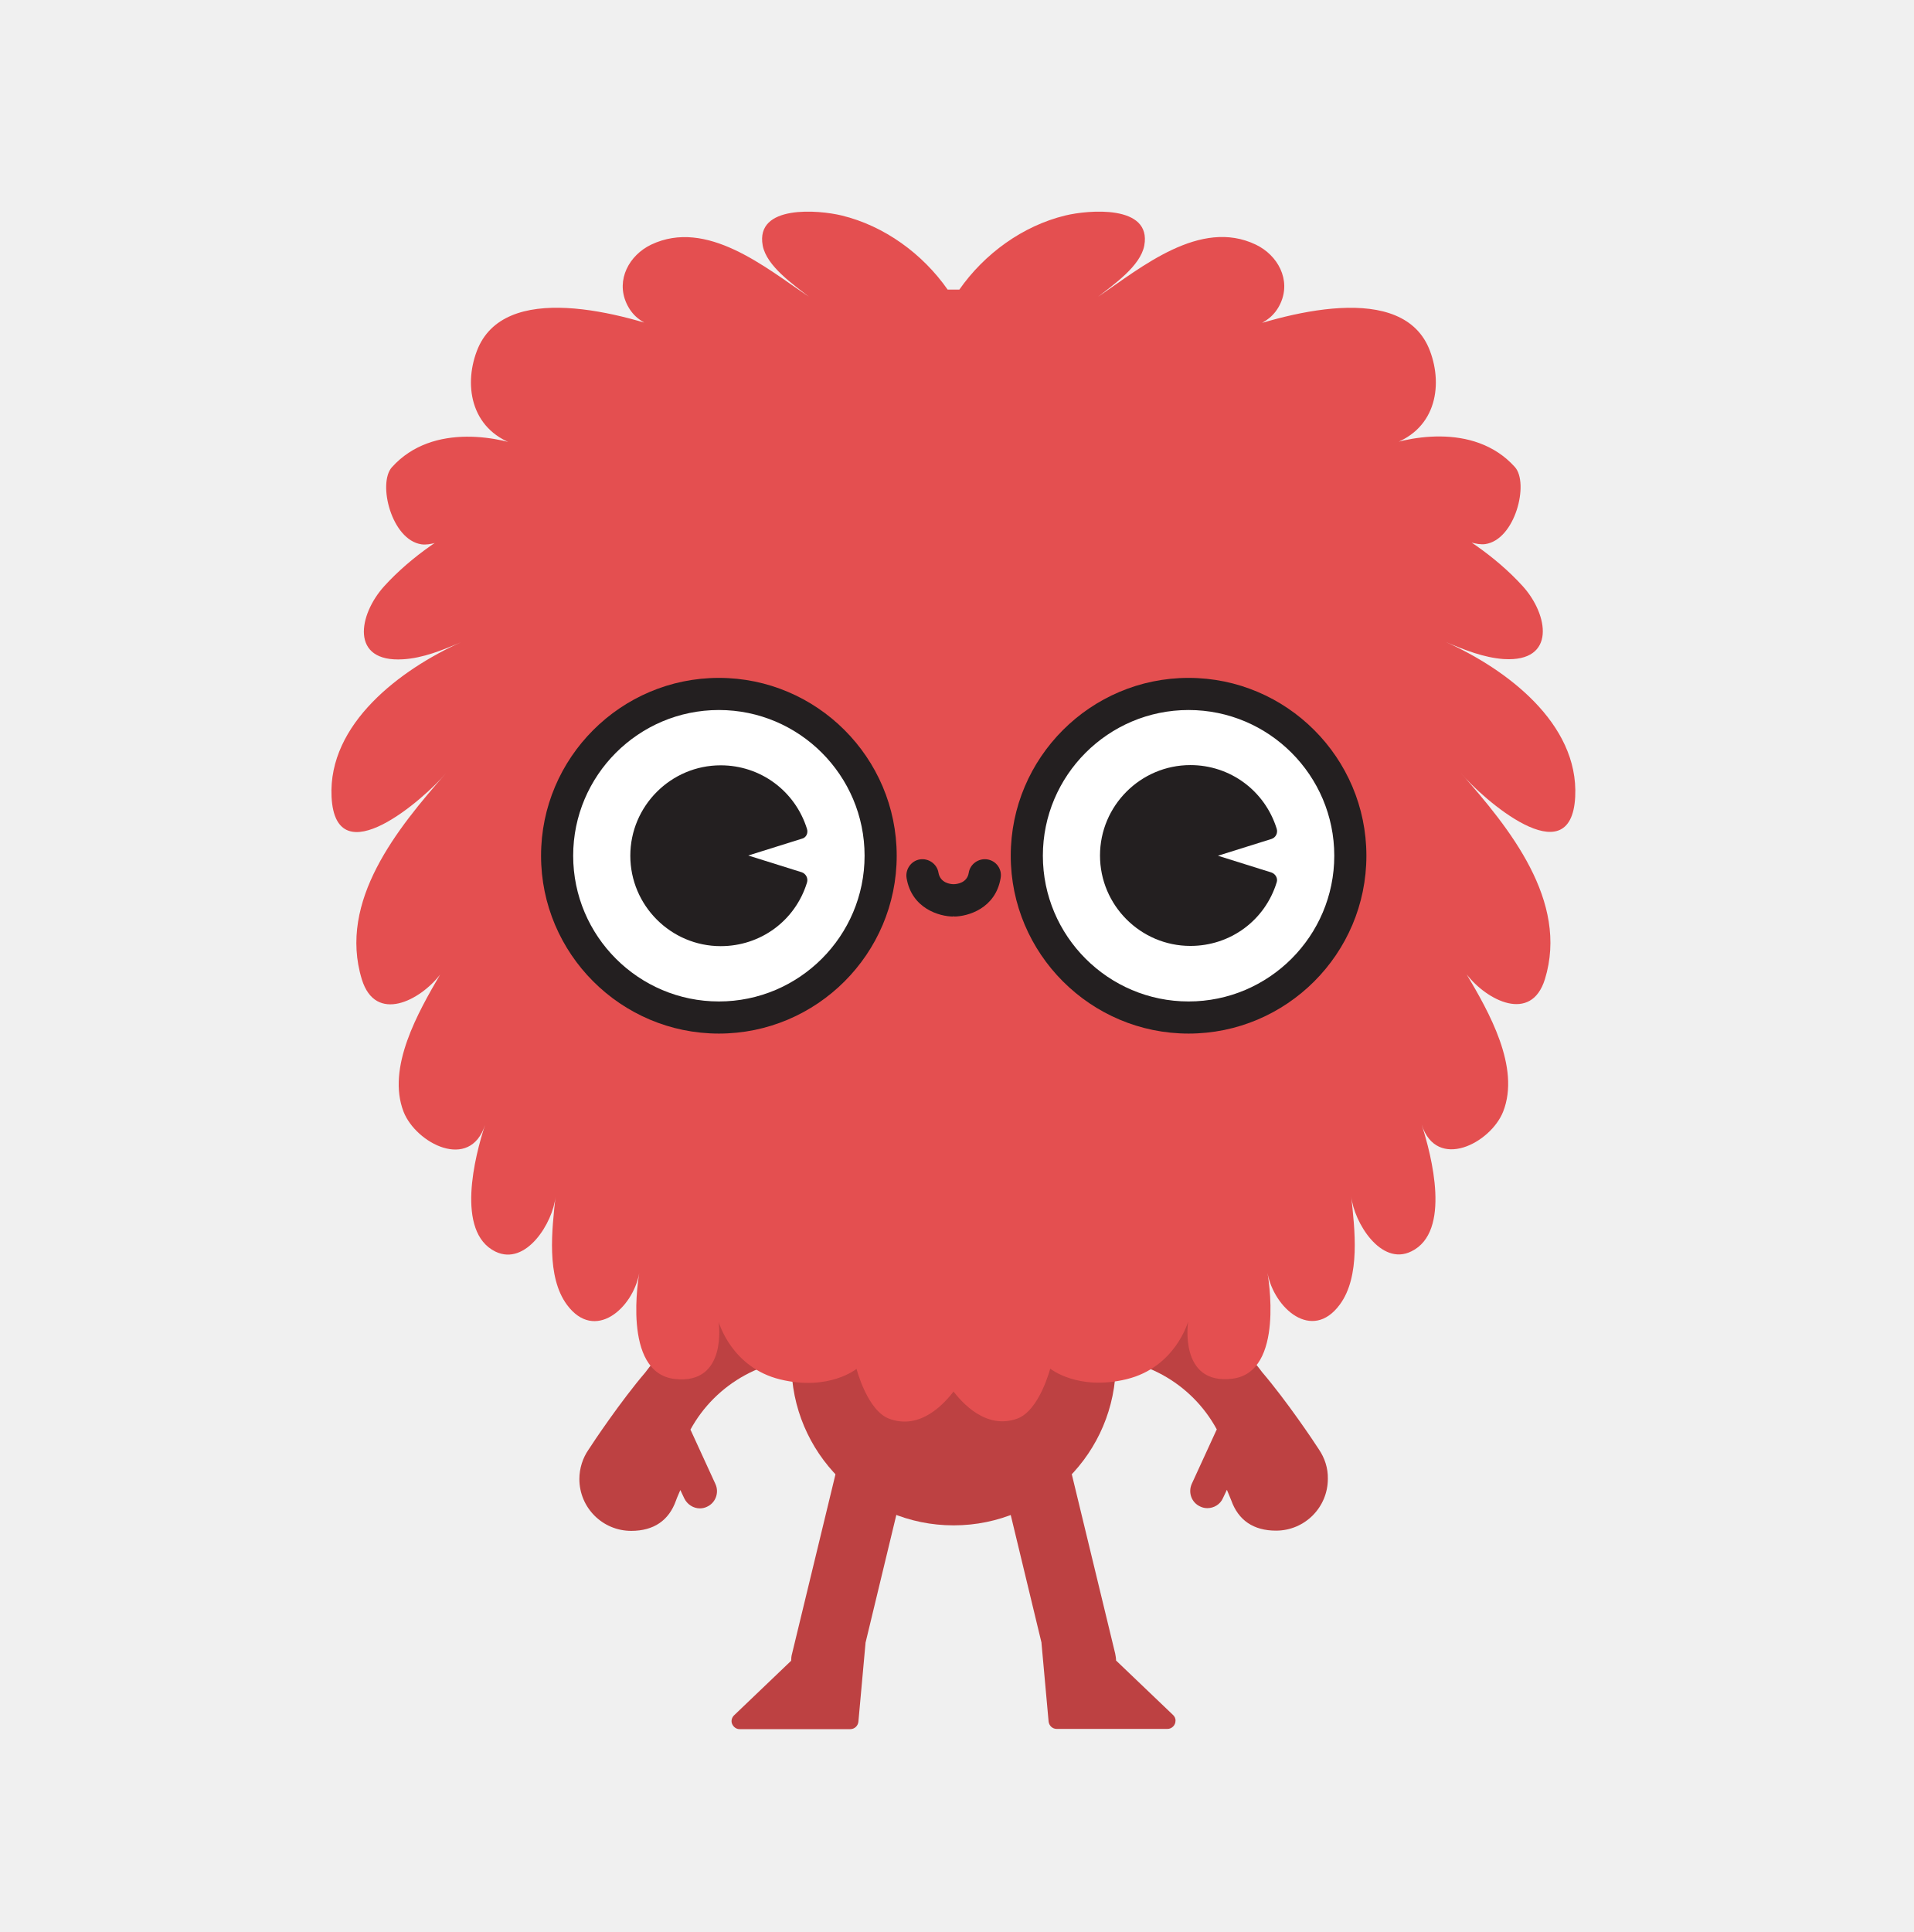
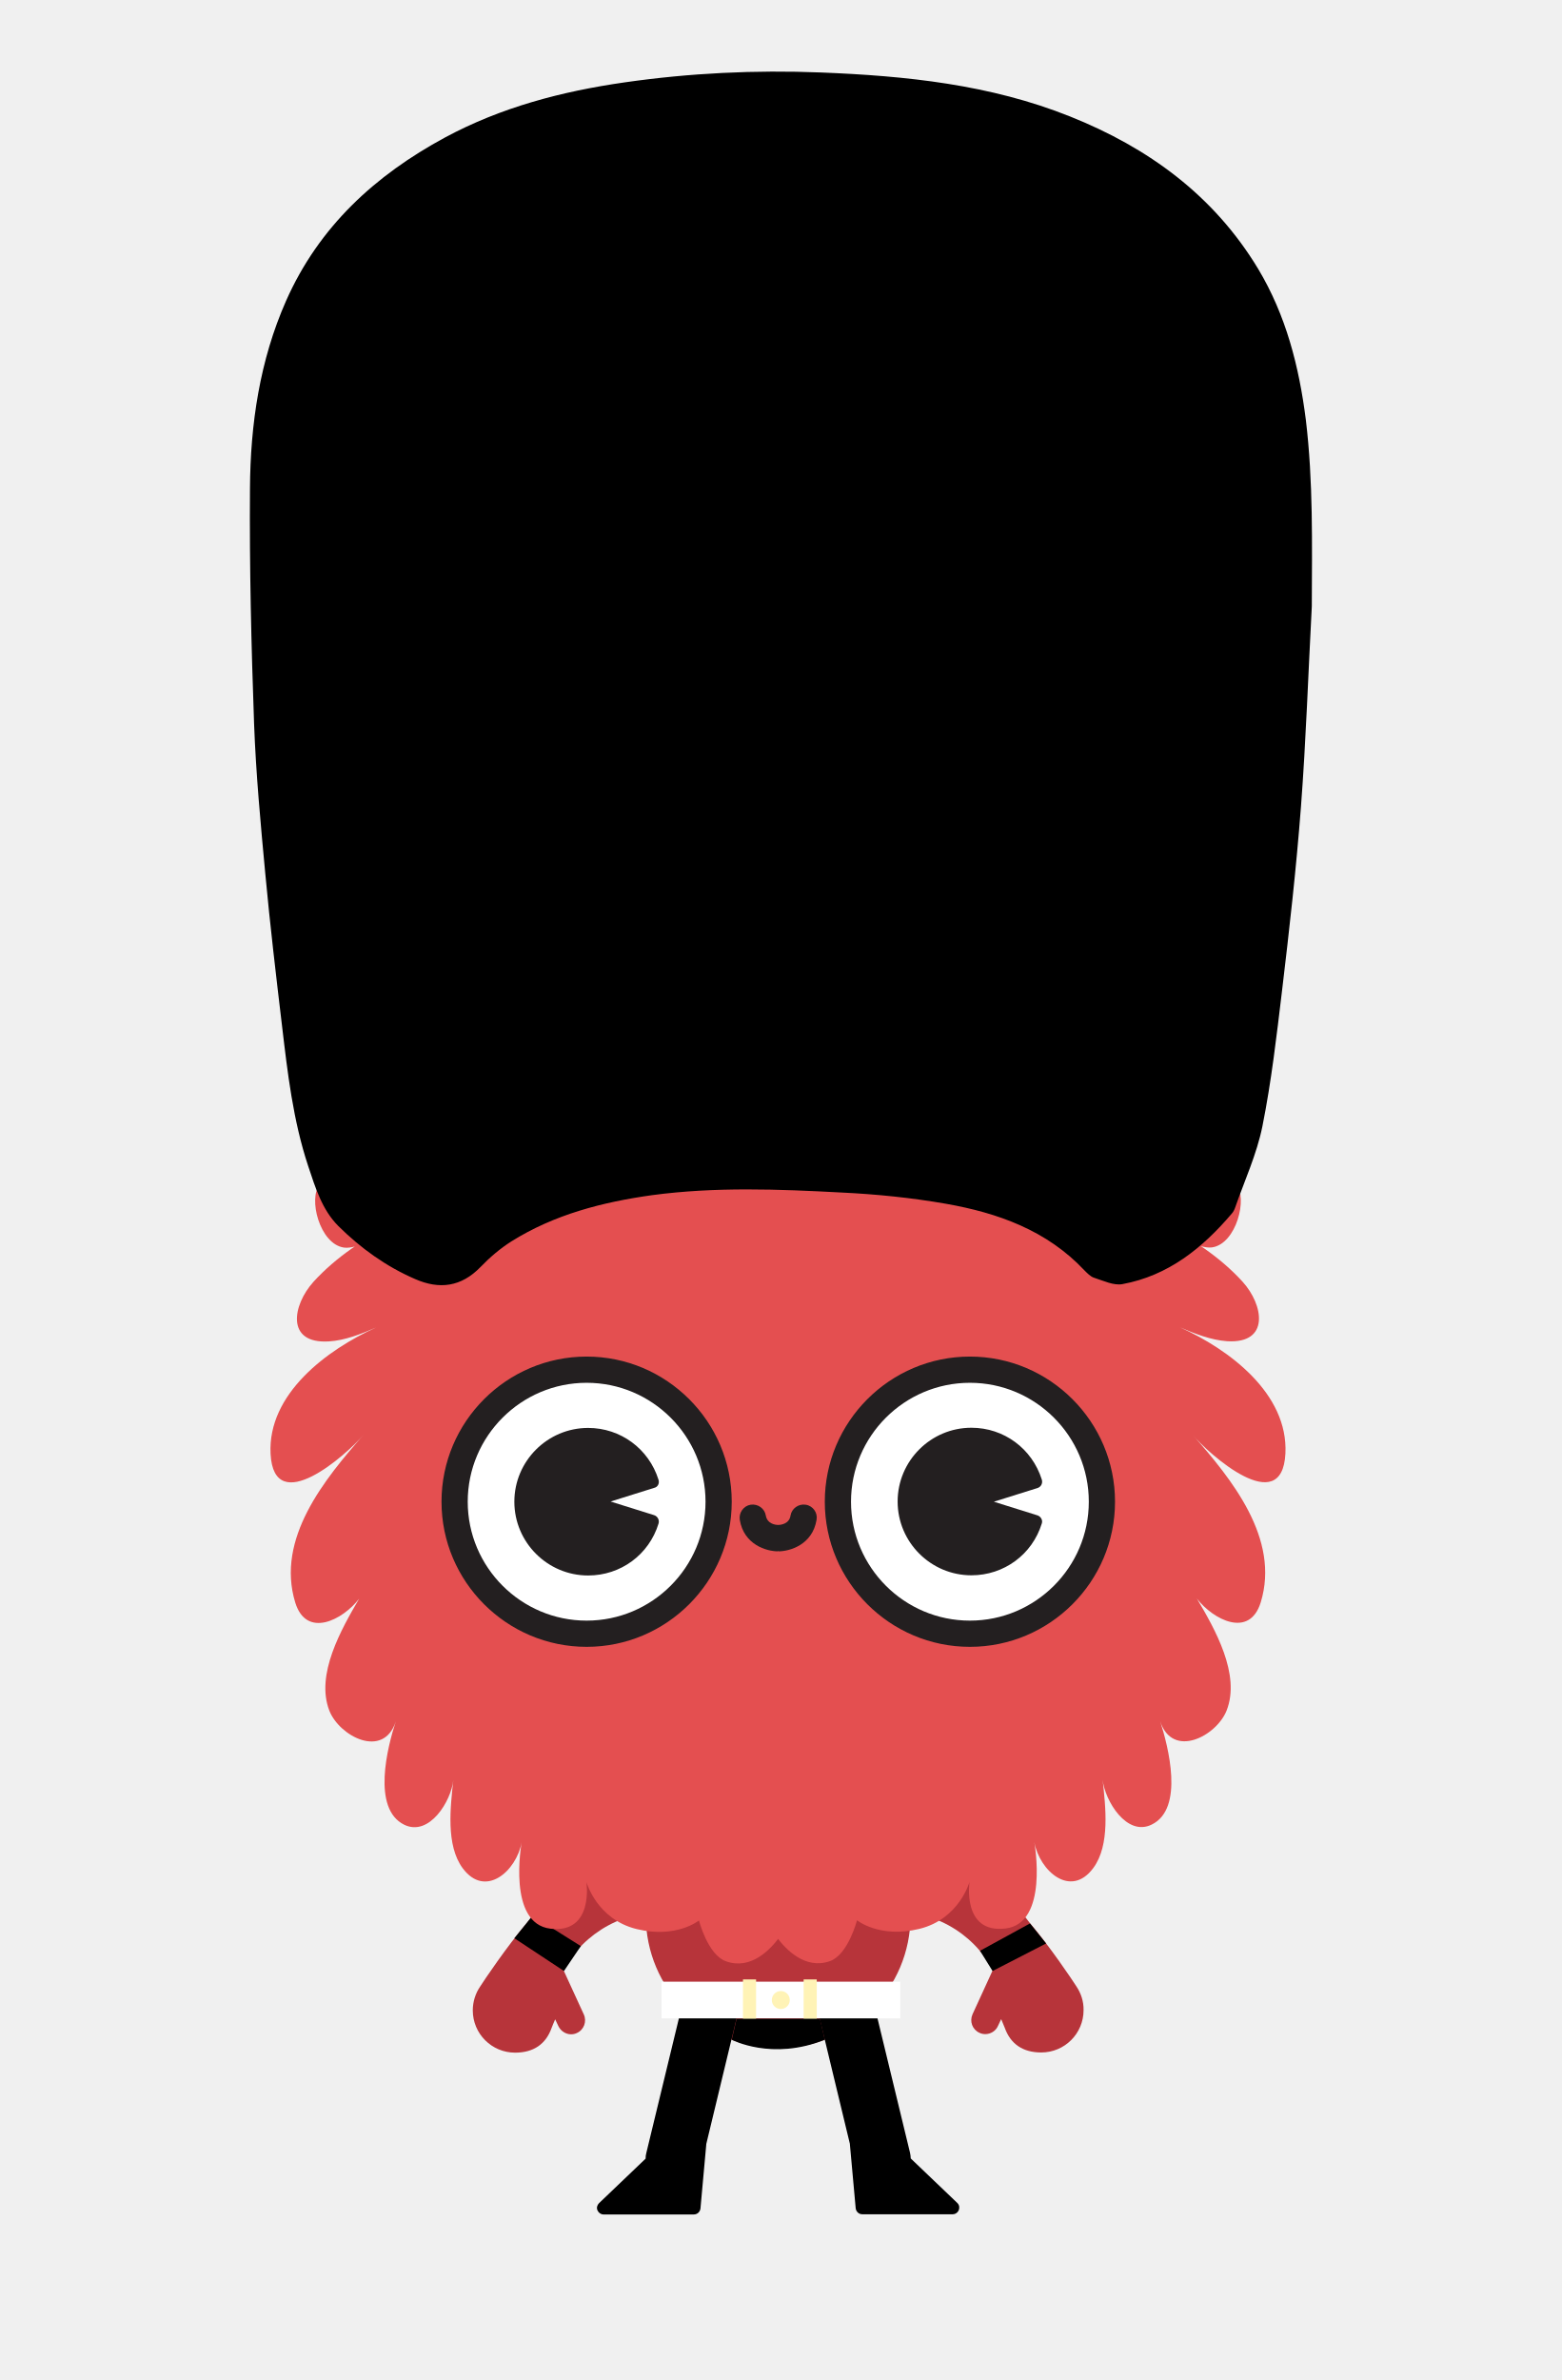
- <svg xmlns="http://www.w3.org/2000/svg" version="1.1" id="Layer_1" x="0px" y="0px" viewBox="-62 -140.9 834.1 841.9" enable-background="new -62 -140.9 834.1 841.9" xml:space="preserve">
-   <circle fill="#BD4142" cx="353.6" cy="453.1" r="70.7" />
-   <path fill="#BD4142" d="M320.3,490.1c-8.1-1.9-16.2,3-18.1,11.1l-19,78.5c-0.3,1-0.4,2.1-0.4,3.1l-24.9,23.8c-1,1-1.4,2.5-0.8,3.8  s1.8,2.2,3.2,2.2h48.3c1.8,0,3.3-1.4,3.5-3.2l3.1-34.2c0-0.1,0-0.2,0-0.2l16.1-66.8C333.3,500.1,328.4,492,320.3,490.1z" />
-   <path fill="#BD4142" d="M449.1,606.3l-24.7-23.6c0-1-0.2-2.1-0.4-3.1l-19-78.5c-1.9-8.1-10.1-13-18.1-11.1c-8.1,1.9-13,10-11.1,18.1  l16.1,66.8c0,0.1,0,0.2,0,0.2l3.1,34.2c0.2,1.8,1.7,3.2,3.5,3.2h48.3c0,0,0,0,0,0c1.9,0,3.5-1.6,3.5-3.5  C450.4,608,449.9,607,449.1,606.3z" />
-   <path fill="#BD4142" d="M298.9,421.3c-32.2-2.6-61.8,11.7-79.7,35.9c-10.6,12.4-22.6,30.3-24.7,33.6c-2.5,3.6-4,8.1-4,12.8  c0,12.5,10.1,22.6,22.6,22.6c9.8,0,16.4-4.5,19.5-13.2c0.4-1.2,1.2-2.9,1.9-4.6l1.7,3.6c1.3,2.7,4,4.4,6.8,4.4c1,0,2.1-0.2,3.1-0.7  c3.8-1.7,5.4-6.2,3.7-9.9l-10.6-23.1c-0.1-0.2-0.2-0.4-0.3-0.6c11-20.2,33.2-32.8,57.6-30.9c8.3,0.7,15.5-5.5,16.1-13.8  C313.3,429.1,307.2,421.9,298.9,421.3z" />
-   <path fill="#BD4142" d="M512.8,490.7c-2.1-3.3-14.1-21.2-24.7-33.6c-17.9-24.2-47.5-38.5-79.7-35.9c-8.3,0.7-14.4,7.9-13.8,16.1  c0.7,8.3,7.9,14.4,16.1,13.8c24.5-2,46.6,10.6,57.6,30.9c-0.1,0.2-0.2,0.4-0.3,0.6l-10.6,23.1c-1.7,3.8-0.1,8.2,3.7,9.9  c1,0.5,2.1,0.7,3.1,0.7c2.8,0,5.6-1.6,6.8-4.4l1.7-3.6c0.7,1.7,1.4,3.4,1.9,4.6c3.1,8.7,9.7,13.2,19.5,13.2  c12.5,0,22.6-10.1,22.6-22.6C516.8,498.8,515.3,494.4,512.8,490.7z" />
+ <svg xmlns="http://www.w3.org/2000/svg" version="1.1" id="Layer_1" x="0px" y="0px" viewBox="-62 -569.9 834.1 1270.9" enable-background="new -62 -569.9 834.1 1270.9" xml:space="preserve">
+   <circle fill="#B7343A" cx="353.6" cy="453.1" r="70.7" />
+   <path d="M320.3,490.1c-8.1-1.9-16.2,3-18.1,11.1l-19,78.5c-0.3,1-0.4,2.1-0.4,3.1l-24.9,23.8c-1,1-1.4,2.5-0.8,3.8s1.8,2.2,3.2,2.2  h48.3c1.8,0,3.3-1.4,3.5-3.2l3.1-34.2c0-0.1,0-0.2,0-0.2l16.1-66.8C333.3,500.1,328.4,492,320.3,490.1z" />
+   <path d="M449.1,606.3l-24.7-23.6c0-1-0.2-2.1-0.4-3.1l-19-78.5c-1.9-8.1-10.1-13-18.1-11.1c-8.1,1.9-13,10-11.1,18.1l16.1,66.8  c0,0.1,0,0.2,0,0.2l3.1,34.2c0.2,1.8,1.7,3.2,3.5,3.2h48.3c0,0,0,0,0,0c1.9,0,3.5-1.6,3.5-3.5C450.4,608,449.9,607,449.1,606.3z" />
+   <path fill="#B7343A" d="M298.9,421.3c-32.2-2.6-61.8,11.7-79.7,35.9c-10.6,12.4-22.6,30.3-24.7,33.6c-2.5,3.6-4,8.1-4,12.8  c0,12.5,10.1,22.6,22.6,22.6c9.8,0,16.4-4.5,19.5-13.2c0.4-1.2,1.2-2.9,1.9-4.6l1.7,3.6c1.3,2.7,4,4.4,6.8,4.4c1,0,2.1-0.2,3.1-0.7  c3.8-1.7,5.4-6.2,3.7-9.9l-10.6-23.1c-0.1-0.2-0.2-0.4-0.3-0.6c11-20.2,33.2-32.8,57.6-30.9c8.3,0.7,15.5-5.5,16.1-13.8  C313.3,429.1,307.2,421.9,298.9,421.3z" />
+   <polygon points="212.7,465.1 239.2,482.6 248.2,469.3 222.4,453.1 " />
+   <path fill="#B7343A" d="M512.8,490.7c-2.1-3.3-14.1-21.2-24.7-33.6c-17.9-24.2-47.5-38.5-79.7-35.9c-8.3,0.7-14.4,7.9-13.8,16.1  c0.7,8.3,7.9,14.4,16.1,13.8c24.5-2,46.6,10.6,57.6,30.9c-0.1,0.2-0.2,0.4-0.3,0.6l-10.6,23.1c-1.7,3.8-0.1,8.2,3.7,9.9  c1,0.5,2.1,0.7,3.1,0.7c2.8,0,5.6-1.6,6.8-4.4l1.7-3.6c0.7,1.7,1.4,3.4,1.9,4.6c3.1,8.7,9.7,13.2,19.5,13.2  c12.5,0,22.6-10.1,22.6-22.6C516.8,498.8,515.3,494.4,512.8,490.7z" />
  <path fill="#E44F50" d="M352.6,464.2c4.8,6.6,15.3,17.9,28.7,13.1c9.7-3.5,14.4-21.8,14.4-21.8s12,9.8,33.3,4.6  c21.3-5.2,26.8-25.1,26.8-25.1s-4.2,27.7,19.2,24.9c23.2-2.7,15.5-45.5,15.4-46.1c2.8,15.3,19.4,30.2,31.5,13.8  c9.1-12.3,6.5-32.9,5-47.1c1.2,11.2,12.9,30.5,26.2,23.9c17.5-8.5,8.8-41.8,4.5-55.2c6.6,20.3,30.1,8,35.5-5.7  c7.6-19.3-6.3-43.6-15.9-59.8c8.7,11.3,28.1,21.4,34.1,2.1c10.5-34.1-15.6-66-36.6-89.8c9,10.8,48,45.3,49.8,10.3  c1.6-32.1-30.2-55.7-56.3-67.4c8,3.4,16.5,6.8,25.2,7.4c23,1.4,19.4-19.5,8.2-31.8c-12-13.2-27.6-23.4-43.5-31.3  c5.4,5.2,19.6,14,27.2,13c13.1-1.9,19.2-26.6,12.9-33.6c-18-20-48.6-12.8-60-8l4.6-1.3c20.8-5.9,24.3-25.7,18.4-41.3  C549.7-18.7,498.7-5,470,5.9c9.7-3.7,21.1-3.7,26.1-14.7c4.6-10.2-1.2-20.9-10.8-25.5c-24.2-11.6-49.9,9.9-68.7,22.7  c6.7-5.3,18.4-13.3,20.1-22.3c3.3-18-24.5-15.5-34.4-13.1c-18.6,4.5-35.3,16.7-46.2,32.3H351c-10.9-15.6-27.6-27.8-46.2-32.3  c-9.9-2.4-37.7-4.9-34.4,13.1c1.7,9,13.4,17,20.1,22.3c-18.8-12.7-44.5-34.2-68.7-22.7c-9.6,4.6-15.4,15.3-10.8,25.5  c5,11.1,16.4,11,26.1,14.7c-28.6-11-79.7-24.6-91.3,6.2c-5.9,15.6-2.3,35.4,18.4,41.3l4.6,1.3c-11.4-4.8-42-12-60,8  c-6.3,7-0.2,31.7,12.9,33.6c7.6,1.1,21.8-7.8,27.2-13c-15.9,7.8-31.5,18.1-43.5,31.3c-11.2,12.4-14.9,33.2,8.2,31.8  c8.7-0.5,17.3-4,25.2-7.4c-26.1,11.8-57.9,35.4-56.3,67.4c1.8,35,40.8,0.4,49.8-10.3c-20.9,23.8-47.1,55.6-36.6,89.8  c6,19.3,25.4,9.2,34.1-2.1c-9.5,16.3-23.4,40.5-15.9,59.8c5.4,13.7,28.9,26,35.5,5.7c-4.4,13.4-13,46.6,4.5,55.2  c13.4,6.5,25.1-12.7,26.2-23.9c-1.5,14.2-4.1,34.8,5,47.1c12.1,16.3,28.7,1.5,31.5-13.8c-0.1,0.6-7.8,43.4,15.4,46.1  c23.3,2.7,19.2-24.9,19.2-24.9s5.5,19.9,26.8,25.1c21.3,5.2,33.3-4.6,33.3-4.6s4.7,18.4,14.4,21.8c13.3,4.8,23.7-6.2,28.6-12.9" />
  <g>
    <g>
      <circle fill="#FFFFFF" cx="251.3" cy="232" r="70.5" />
      <path fill="#231F20" d="M251.3,309.5c-42.7,0-77.5-34.8-77.5-77.5s34.8-77.5,77.5-77.5s77.5,34.8,77.5,77.5S294,309.5,251.3,309.5    z M251.3,168.5c-35,0-63.5,28.5-63.5,63.5s28.5,63.5,63.5,63.5s63.5-28.5,63.5-63.5S286.3,168.5,251.3,168.5z" />
    </g>
    <g>
      <circle fill="#FFFFFF" cx="456" cy="232" r="70.5" />
      <path fill="#231F20" d="M456,309.5c-42.7,0-77.5-34.8-77.5-77.5s34.8-77.5,77.5-77.5c42.7,0,77.5,34.8,77.5,77.5    S498.7,309.5,456,309.5z M456,168.5c-35,0-63.5,28.5-63.5,63.5s28.5,63.5,63.5,63.5s63.5-28.5,63.5-63.5S491,168.5,456,168.5z" />
    </g>
    <g>
      <path fill="#231F20" d="M289.7,220.3c-5.2-16.6-20.3-27.7-37.6-27.7c-21.7,0-39.4,17.7-39.4,39.4c0,21.7,17.7,39.4,39.4,39.4    c17.4,0,32.5-11.1,37.6-27.7c0.6-1.9-0.5-3.9-2.3-4.5l-23.3-7.3l23.3-7.3C289.3,224.2,290.3,222.2,289.7,220.3z" />
      <path fill="#231F20" d="M492.1,239.3l-23.3-7.3l23.3-7.3c1.9-0.6,2.9-2.6,2.3-4.5c-5.2-16.6-20.3-27.7-37.6-27.7    c-21.7,0-39.4,17.7-39.4,39.4c0,21.7,17.7,39.4,39.4,39.4c17.4,0,32.5-11.1,37.6-27.7C495,241.9,493.9,239.9,492.1,239.3z" />
    </g>
  </g>
  <g>
    <g>
      <path fill="#231F20" d="M368.3,233.6c-3.8-0.6-7.5,2-8.1,5.8c-0.7,4.5-5.2,5-6.6,5l0,0.2c0,0,0,0,0,0l0-0.2c-1.4,0-5.8-0.5-6.6-5    c-0.6-3.8-4.3-6.4-8.1-5.8c-3.8,0.6-6.4,4.3-5.8,8.1c2.2,13.3,14.3,16.8,20.4,16.8l0-0.2c0.1,0,0.1,0,0.2,0c0,0,0,0,0,0v0.2    c6.1,0,18.2-3.5,20.4-16.8C374.8,237.9,372.2,234.2,368.3,233.6z" />
    </g>
  </g>
+   <path d="M638.6-246.1c-1.9,35.7-3.1,71.5-5.8,107.1c-2.5,32.8-6.2,65.5-10.1,98.1c-2.9,24.2-5.7,48.6-10.5,72.5  c-3,14.8-9.5,28.9-14.5,43.2c-0.4,1.2-1,2.4-1.8,3.3c-15.7,18.5-34,33.2-58.4,37.7c-4.7,0.9-10.2-1.8-15.2-3.4  c-1.9-0.6-3.6-2.4-5.1-3.9c-20.1-21.4-46.2-30.7-74-35.6c-18.3-3.2-37-5.1-55.7-6c-33.7-1.8-67.6-3.1-101.2,1.4  C259.8,72,234.1,78.6,211.1,93c-6,3.8-11.6,8.6-16.5,13.7c-10.3,10.6-21.9,12.1-34.9,6.4c-15.5-6.7-29.1-16.5-41-28.3  c-8.7-8.7-12.3-20.6-16.1-32c-8.1-24.4-11-49.7-14-75.1c-3.2-26.9-6.4-53.9-8.9-80.9c-2.5-26.7-5-53.4-6-80.1  c-1.5-41.9-2.5-83.8-2.2-125.6c0.2-34.5,5.2-68.5,19.3-100.4c17.5-39.5,47.5-67,84.9-87.2c29.9-16.1,62.3-24.6,95.8-29.4  c34.8-5,69.8-6.7,104.9-5.3c45.4,1.8,90.4,6.4,133.1,23.5c41.8,16.7,76.7,42.1,100.4,81.3c14.9,24.8,21.9,52.2,25.5,80.6  C639.4-312.7,638.7-279.4,638.6-246.1z" />
+   <rect x="291.3" y="488.3" fill="#FFFFFF" width="127.5" height="19.6" />
+   <rect x="334.8" y="487.1" fill="#FFF3B6" width="7" height="22" />
+   <rect x="367.2" y="487.1" fill="#FFF3B6" width="7" height="22" />
+   <circle fill="#FFF3B6" cx="355" cy="498.1" r="4.8" />
+   <polygon points="468.1,482.6 496.7,467.9 488.1,457.2 461.4,471.8 " />
+   <path d="M328.8,519.3c0,0,21.5,11.4,49.7,0c-1-4.4-2.6-11.2-2.6-11.2l-44.5,0L328.8,519.3z" />
</svg>
